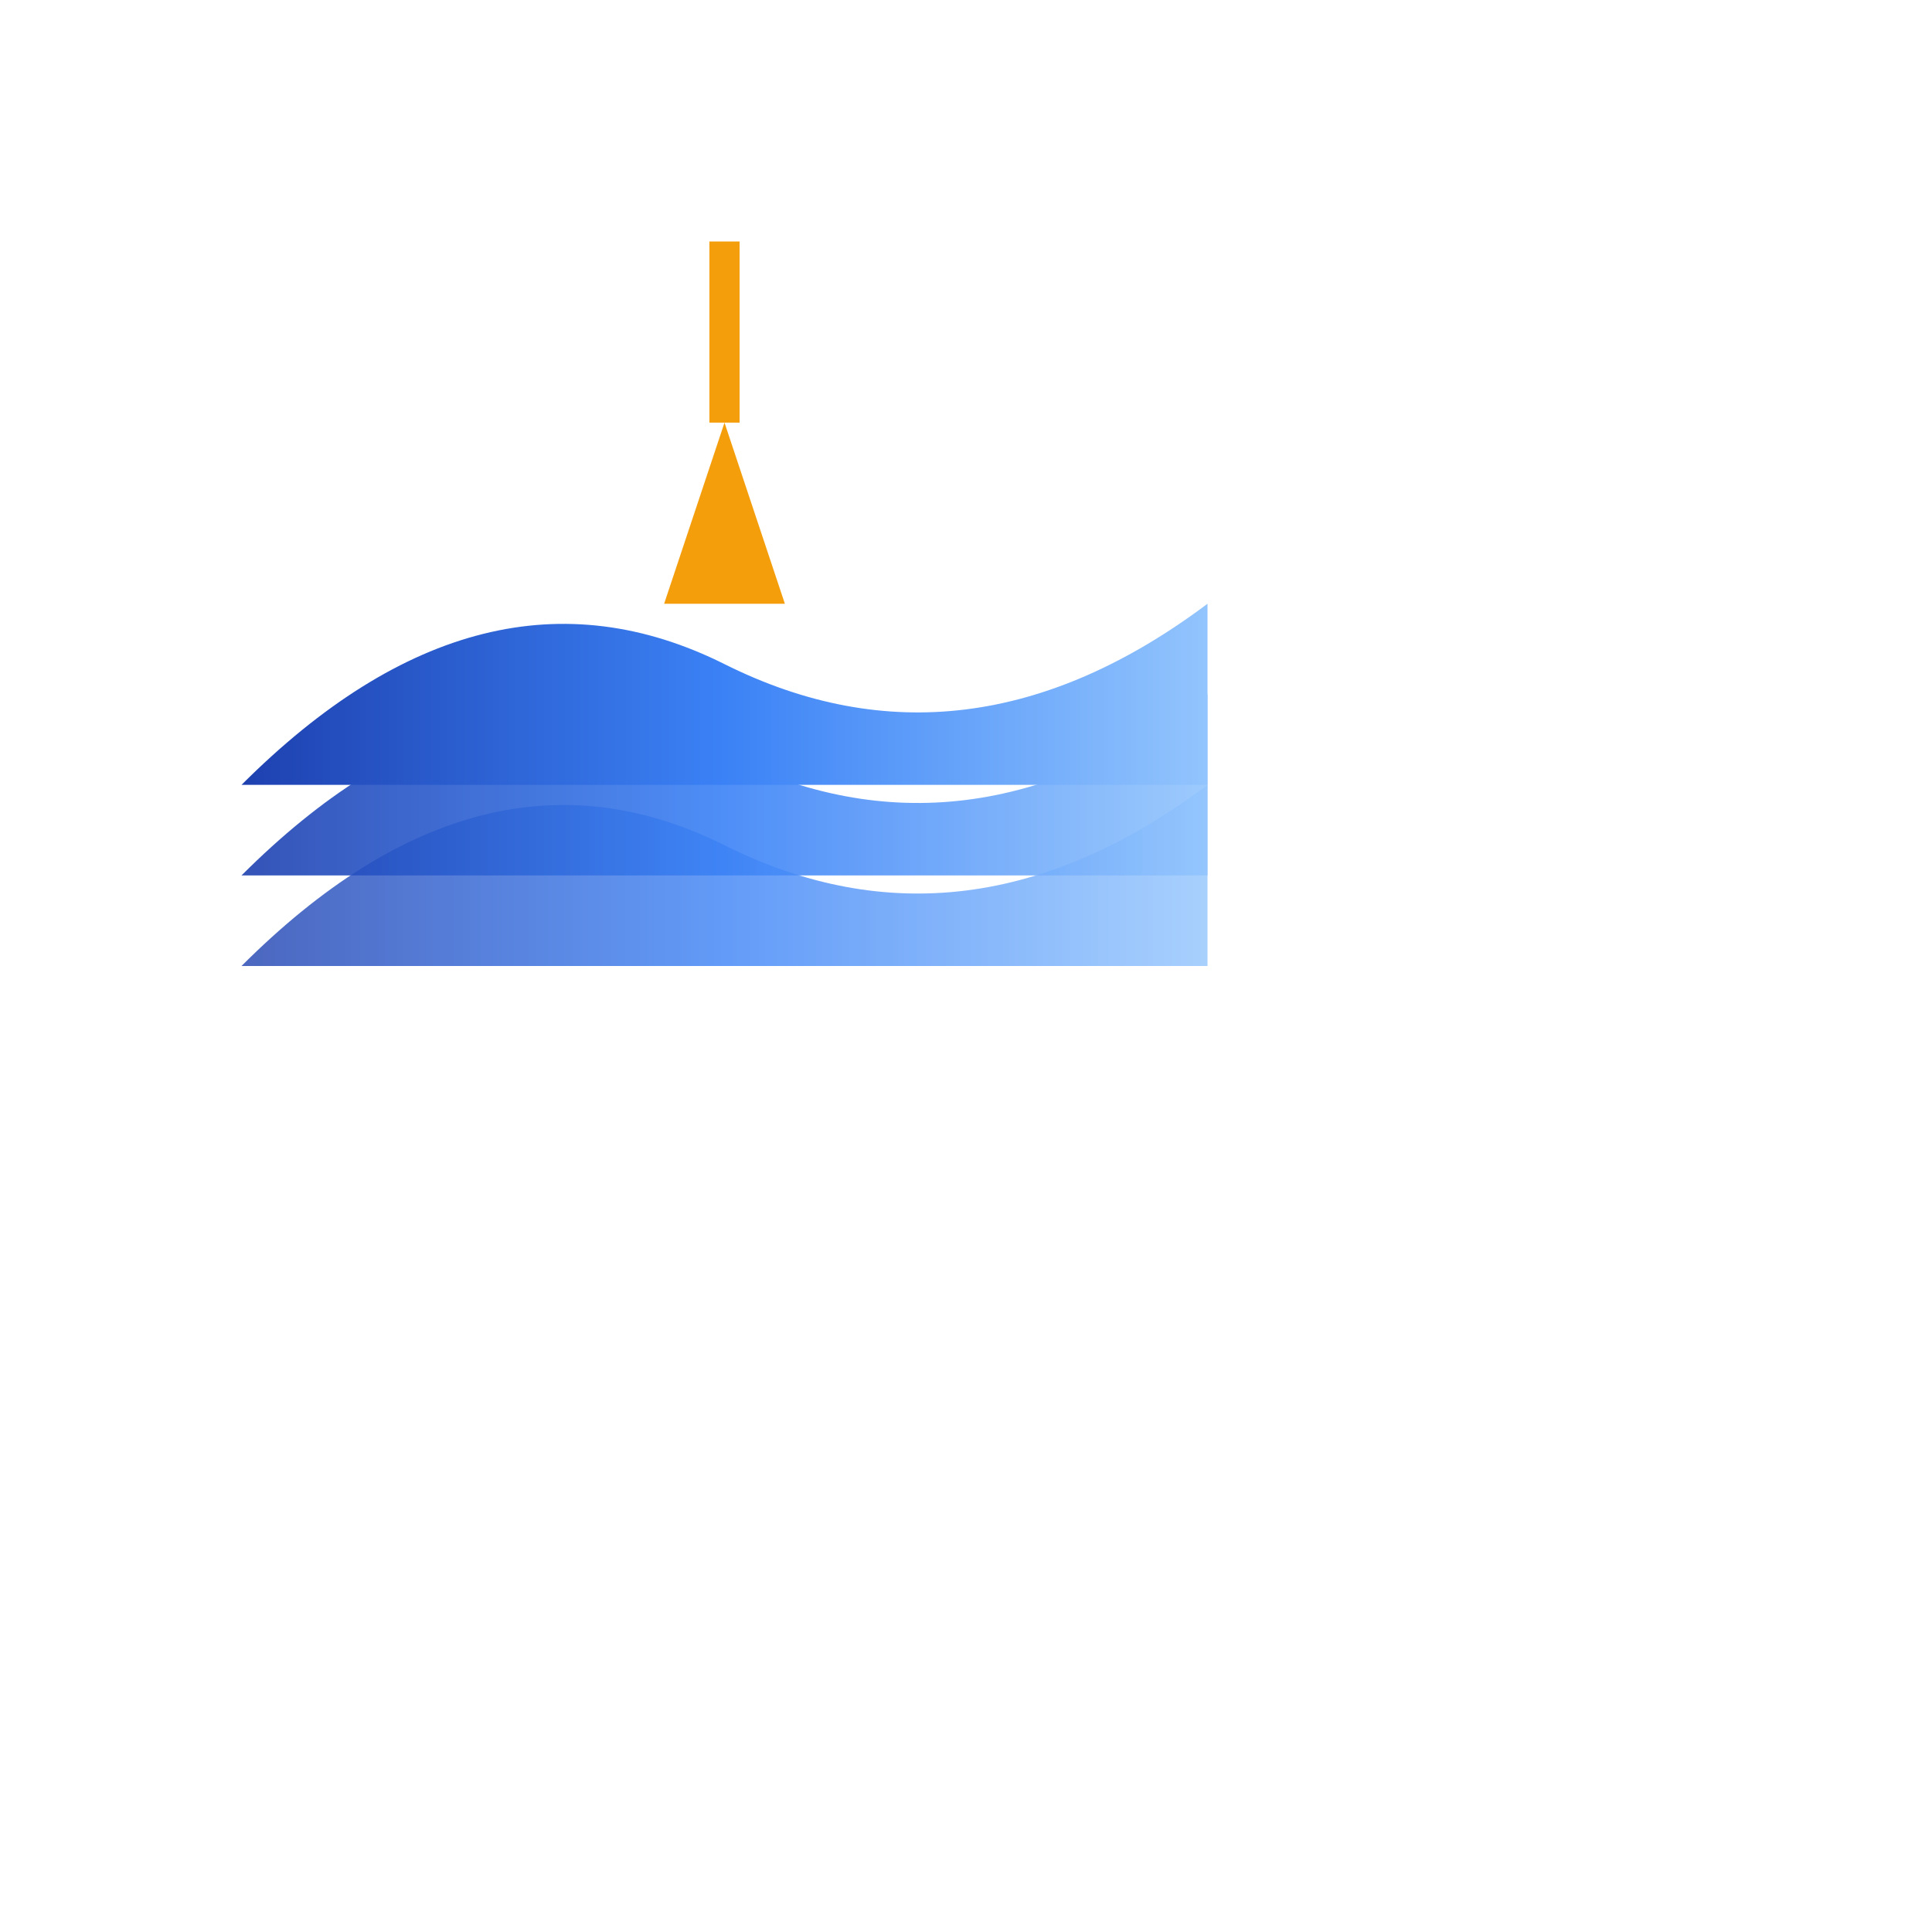
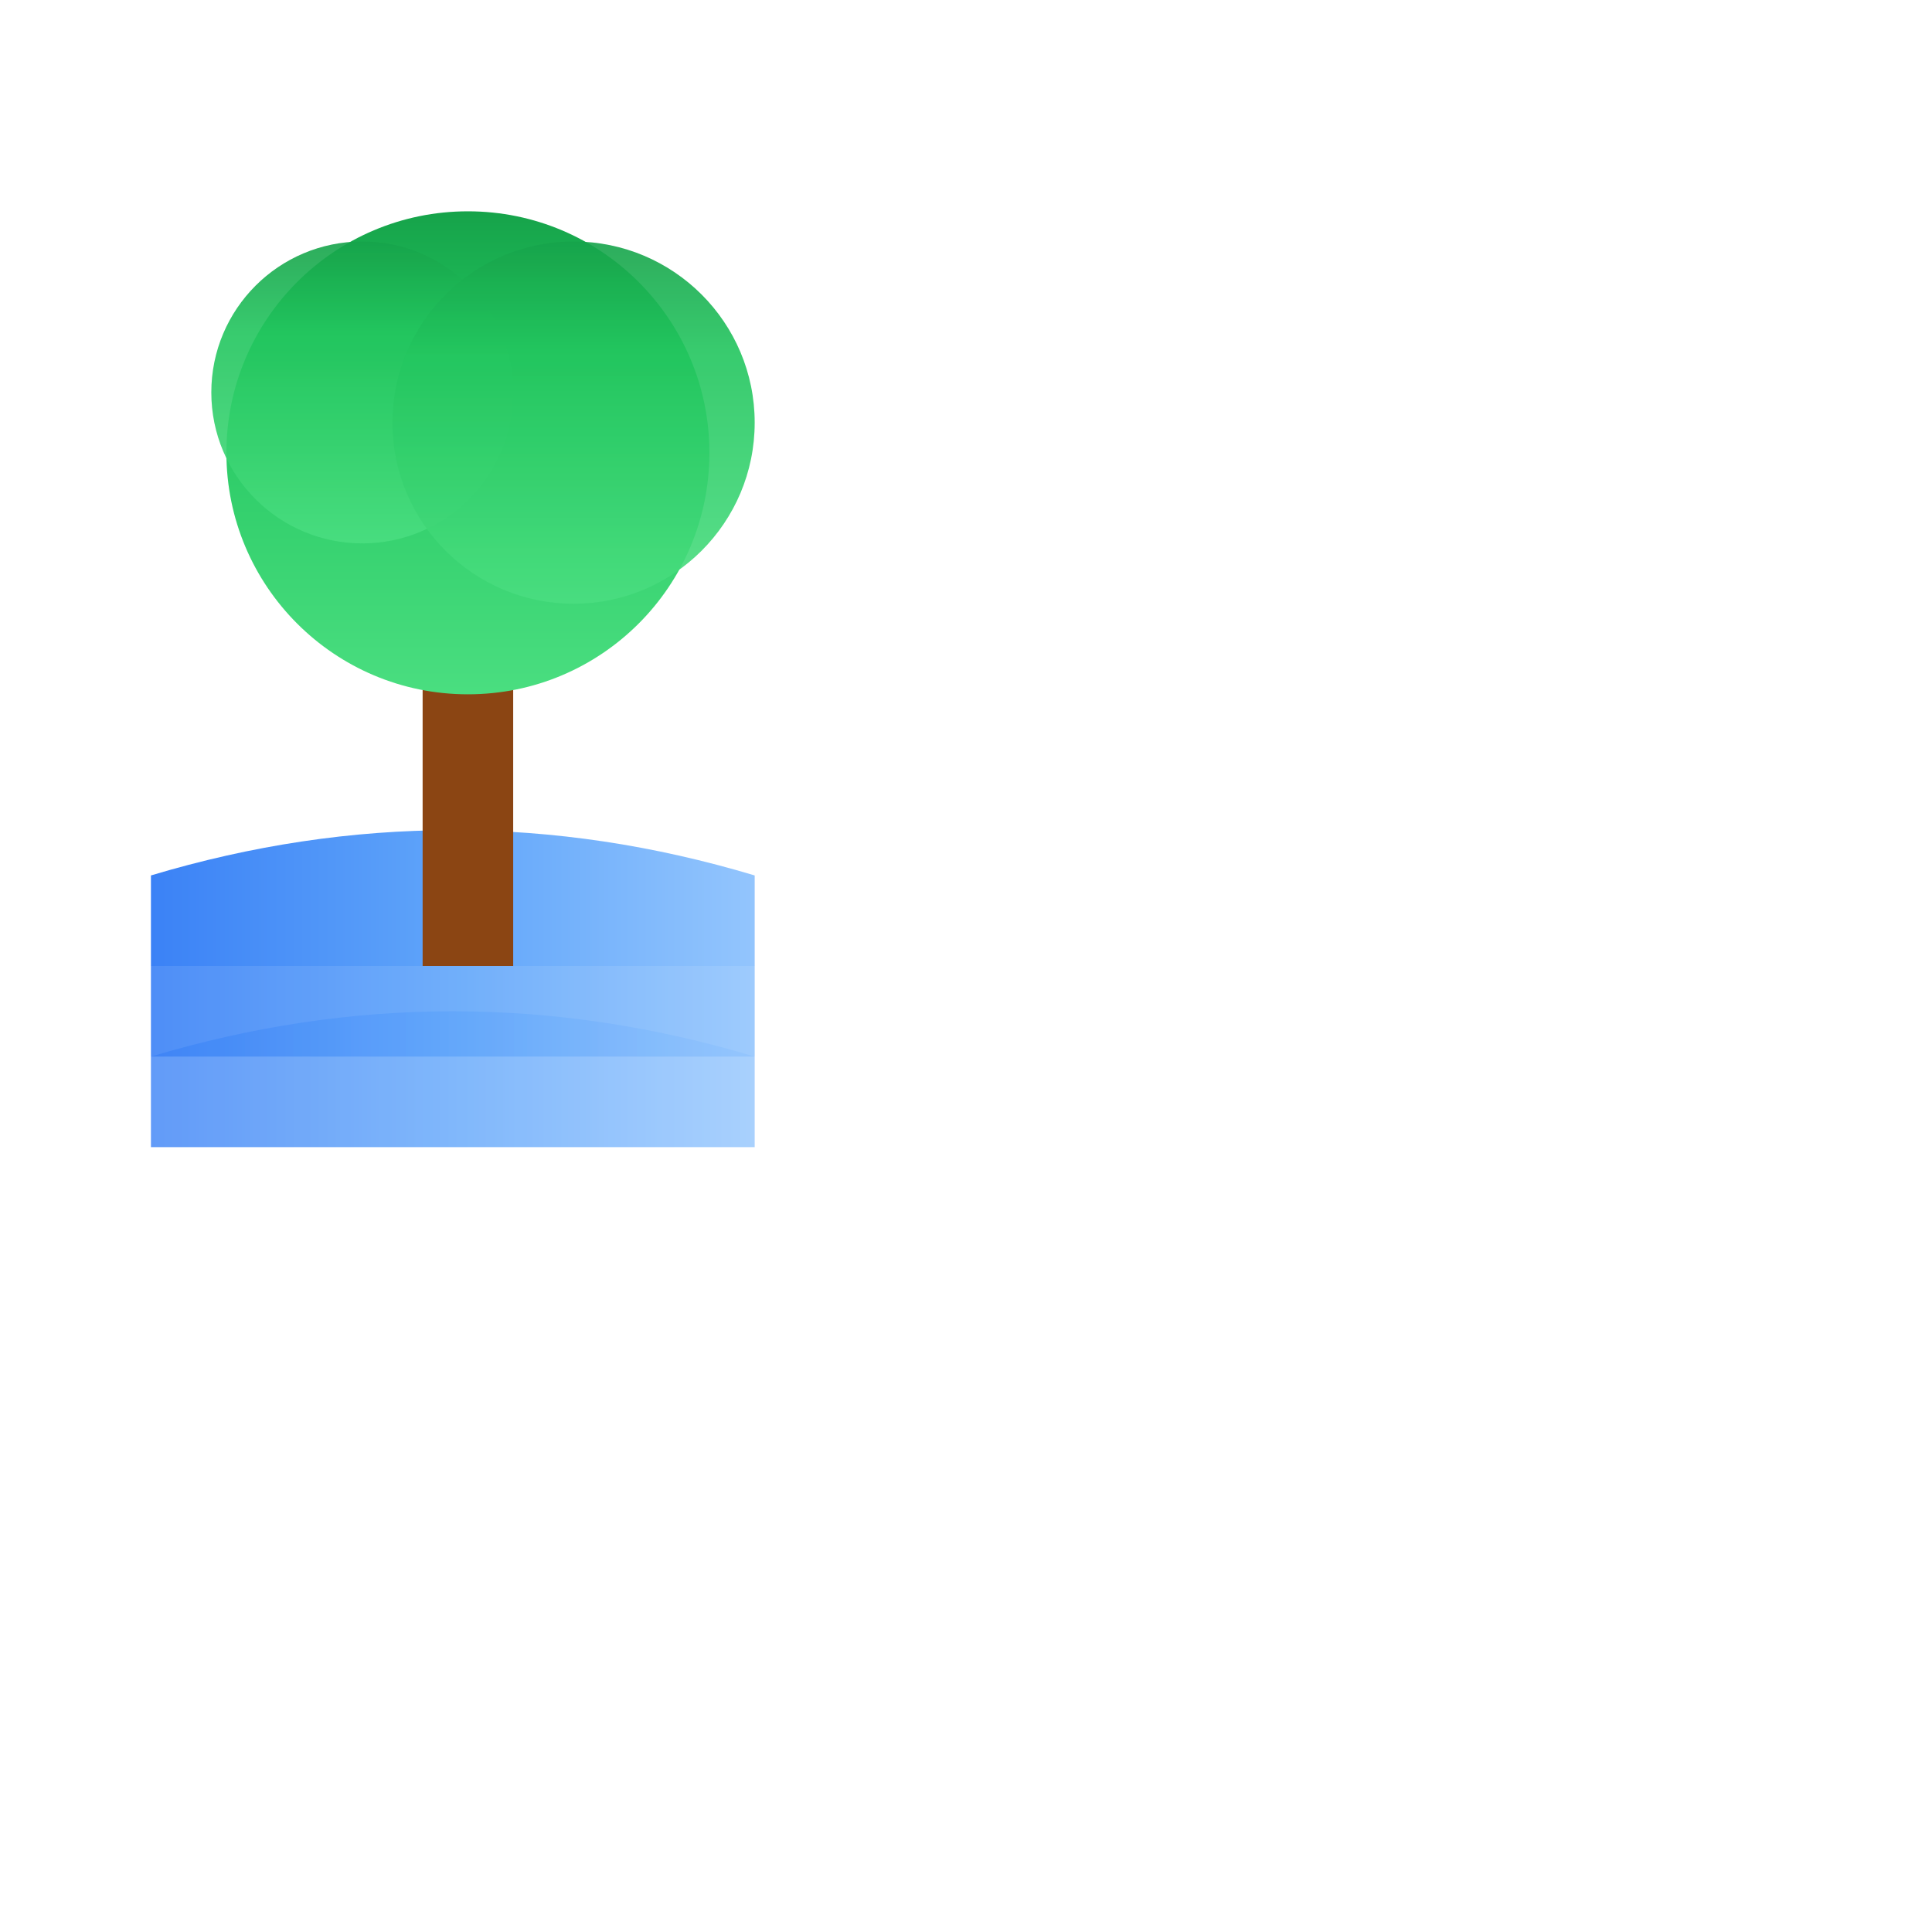
<svg xmlns="http://www.w3.org/2000/svg" viewBox="0 0 64 64">
  <defs>
-     <linearGradient id="iconGradient" x1="0%" y1="0%" x2="100%" y2="0%">
-       <stop offset="0%" style="stop-color:#1E40AF;stop-opacity:1" />
-       <stop offset="50%" style="stop-color:#3B82F6;stop-opacity:1" />
+     <linearGradient id="iconWaterGradient" x1="0%" y1="0%" x2="100%" y2="0%">
+       <stop offset="0%" style="stop-color:#3B82F6;stop-opacity:1" />
+       <stop offset="50%" style="stop-color:#60A5FA;stop-opacity:1" />
      <stop offset="100%" style="stop-color:#93C5FD;stop-opacity:1" />
    </linearGradient>
+     <linearGradient id="iconTreeGradient" x1="0%" y1="0%" x2="0%" y2="100%">
+       <stop offset="0%" style="stop-color:#16A34A;stop-opacity:1" />
+       <stop offset="30%" style="stop-color:#22C55E;stop-opacity:1" />
+       <stop offset="100%" style="stop-color:#4ADE80;stop-opacity:1" />
+     </linearGradient>
  </defs>
-   <path d="M8,32 Q16,24 24,28 T40,26 L40,32 L8,32 Z" fill="url(#iconGradient)" opacity="0.8" />
-   <path d="M8,29 Q16,21 24,25 T40,23 L40,29 L8,29 Z" fill="url(#iconGradient)" opacity="0.9" />
-   <path d="M8,26 Q16,18 24,22 T40,20 L40,26 L8,26 Z" fill="url(#iconGradient)" opacity="1" />
-   <polygon points="24,14 22,20 26,20" fill="#F59E0B" />
-   <rect x="23.5" y="8" width="1" height="6" fill="#F59E0B" />
+   <path d="M5,35 L5,38 L25,38 L25,35 Q15,32 5,35 Z" fill="url(#iconWaterGradient)" opacity="0.8" />
+   <path d="M5,32 L5,35 L25,35 L25,32 Q15,29 5,32 Z" fill="url(#iconWaterGradient)" opacity="0.9" />
+   <path d="M5,29 L5,32 L25,32 L25,29 Q15,26 5,29 Z" fill="url(#iconWaterGradient)" opacity="1" />
+   <rect x="14" y="22" width="3" height="10" fill="#8B4513" />
+   <circle cx="15.5" cy="15" r="8" fill="url(#iconTreeGradient)" />
+   <circle cx="12" cy="13" r="5" fill="url(#iconTreeGradient)" opacity="0.9" />
+   <circle cx="19" cy="14" r="6" fill="url(#iconTreeGradient)" opacity="0.9" />
</svg>
